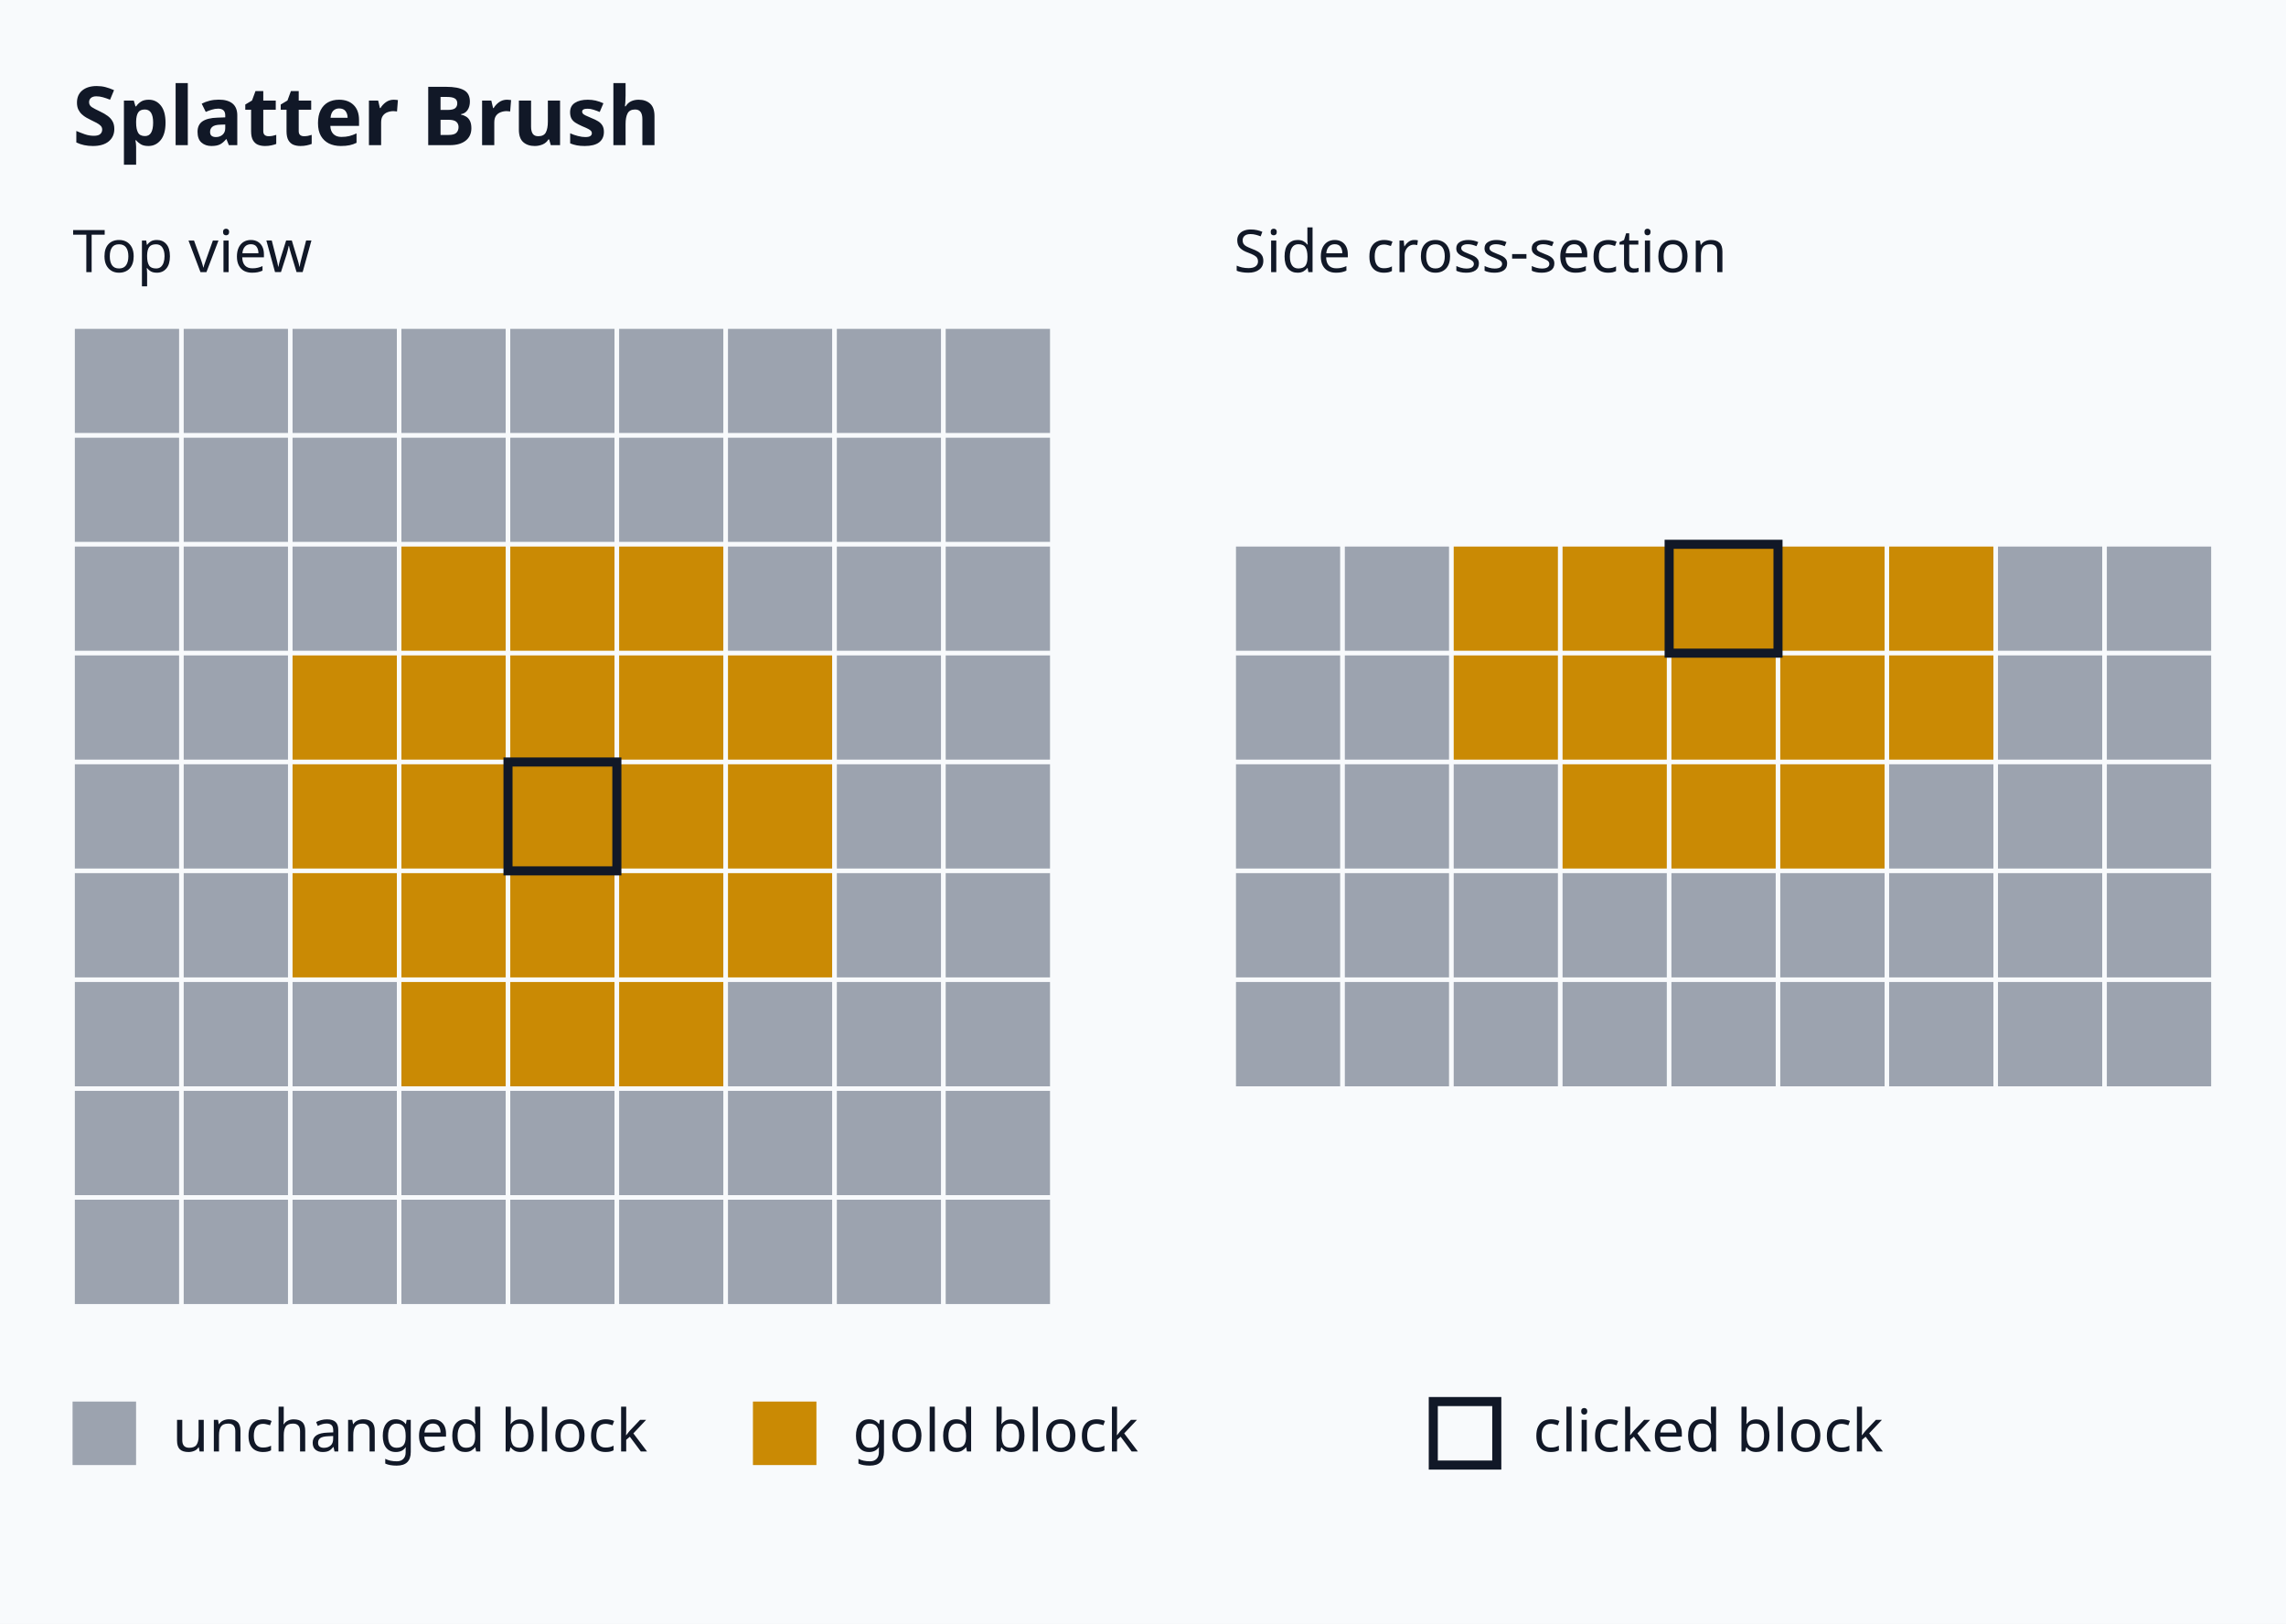
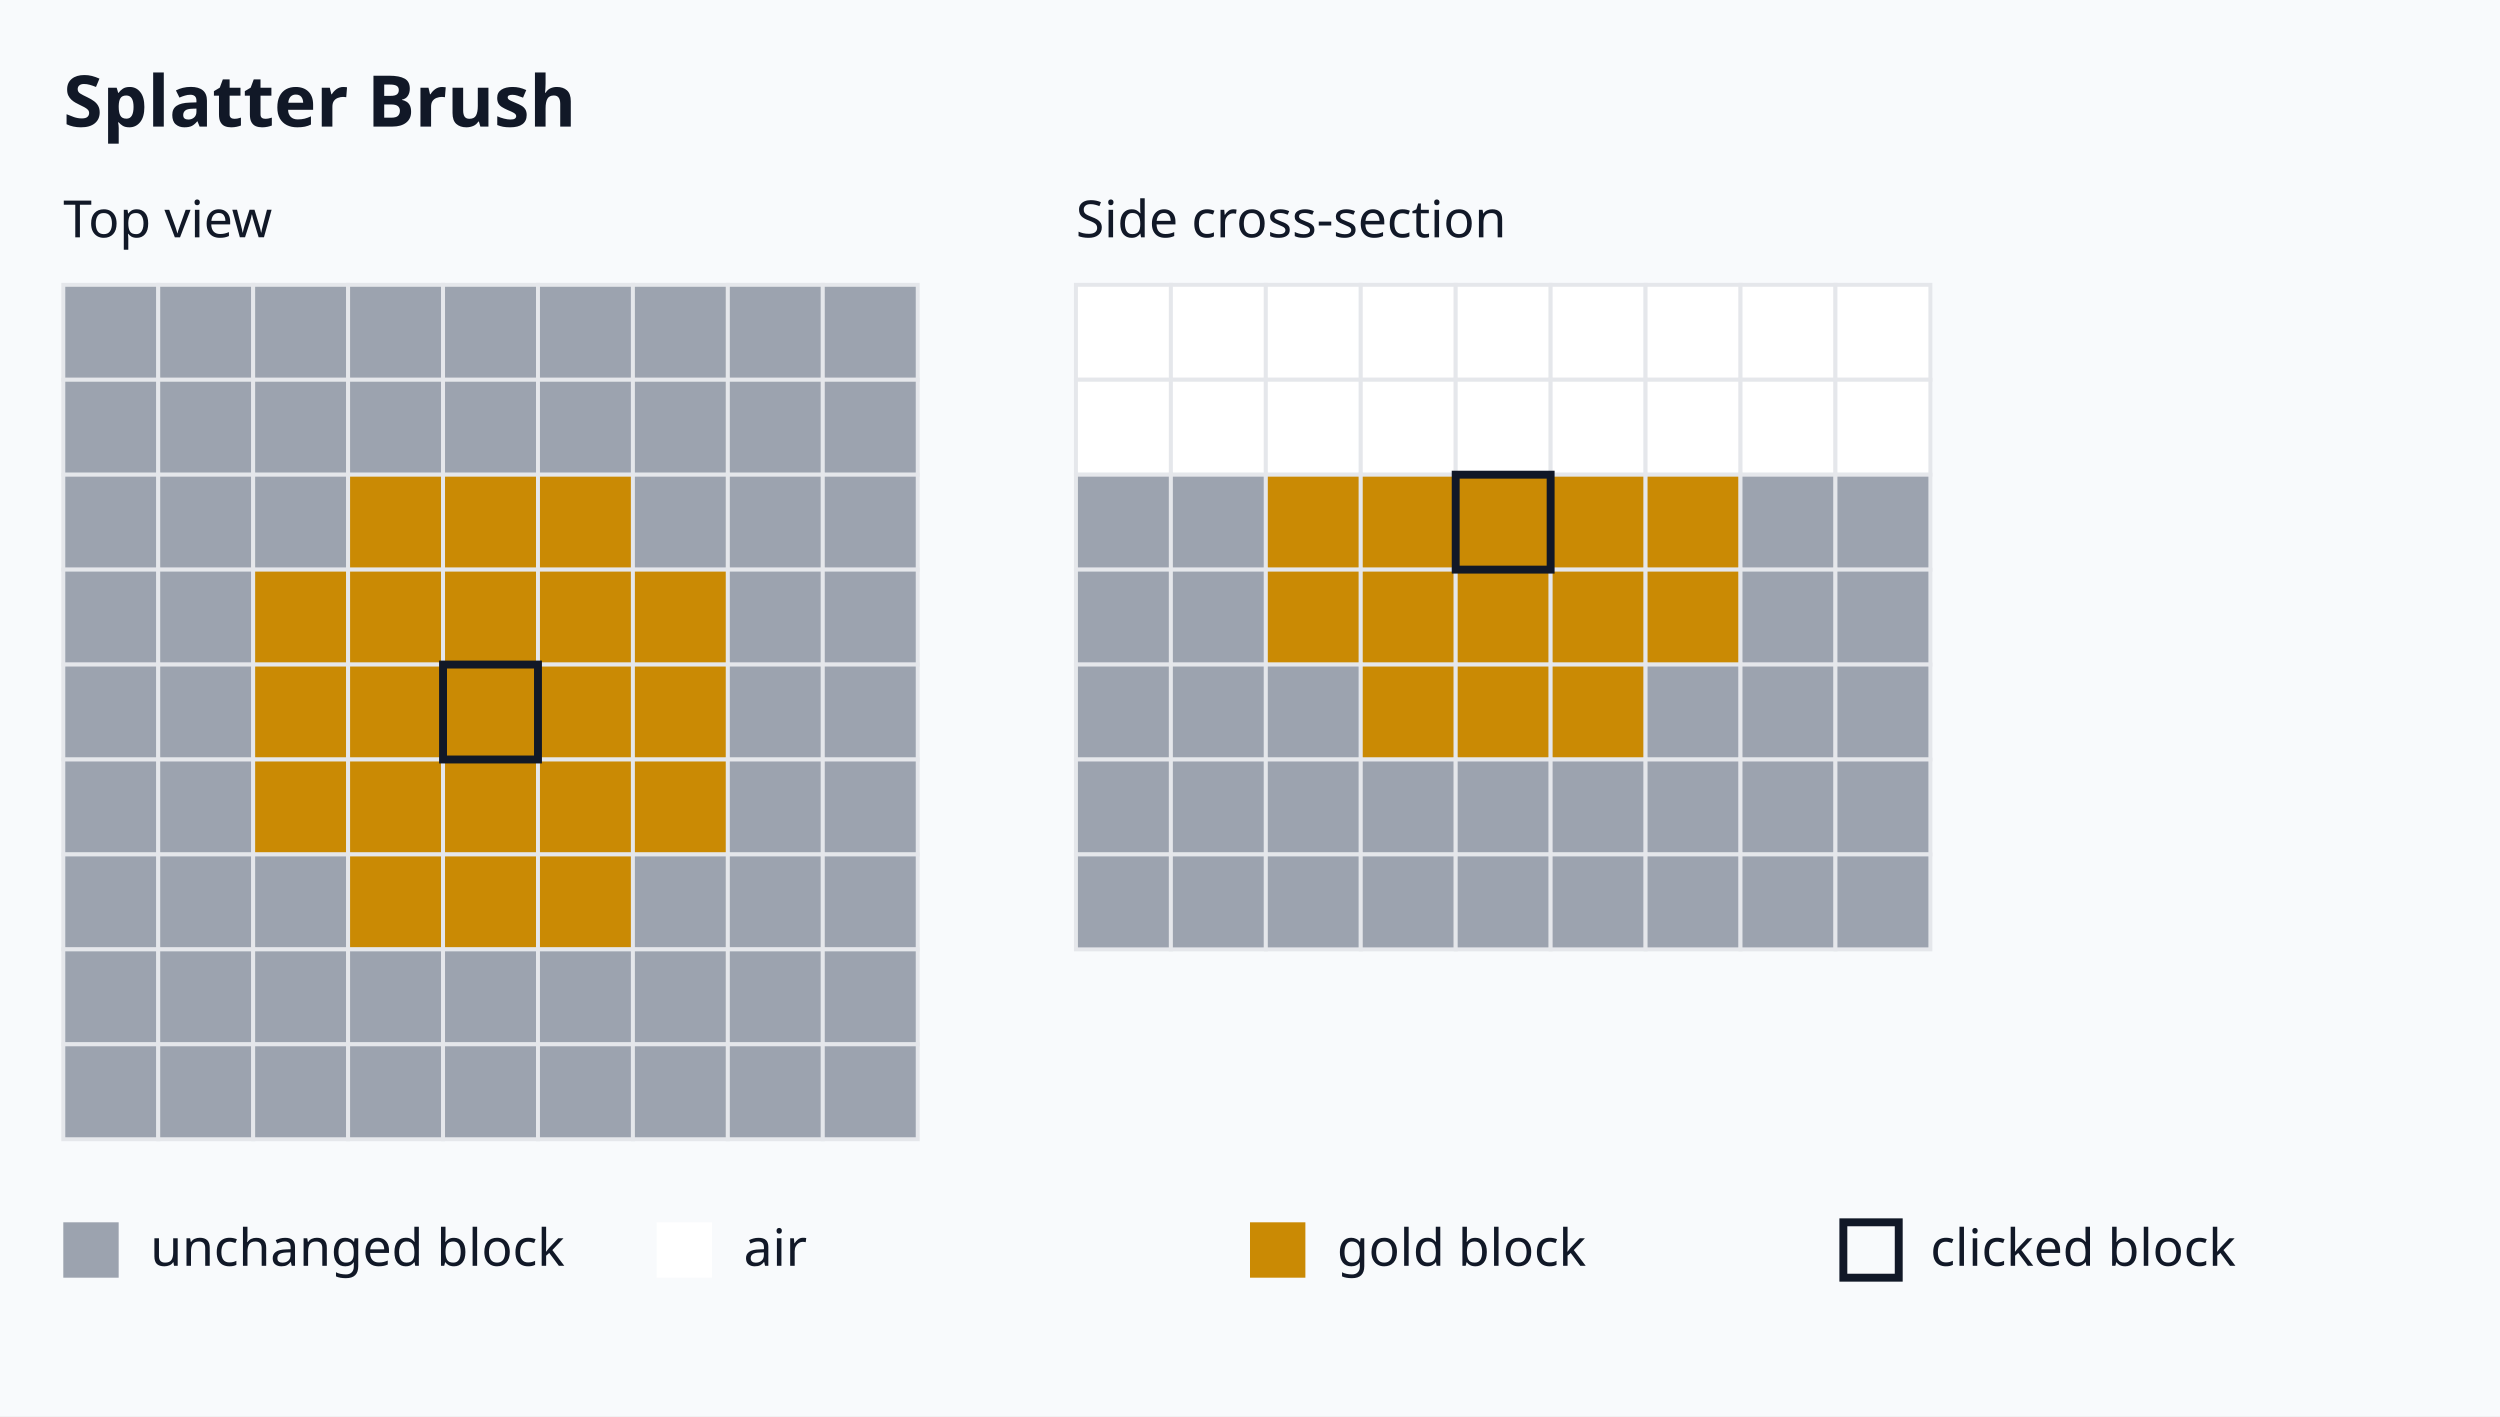
- <svg xmlns="http://www.w3.org/2000/svg" width="504" height="358" viewBox="0 0 504 358">
-   <rect x="0" y="0" width="504" height="358" fill="#f8fafc" stroke="none" stroke-width="0" />
+ <svg xmlns="http://www.w3.org/2000/svg" width="632" height="358" viewBox="0 0 632 358">
+   <rect x="0" y="0" width="632" height="358" fill="#f8fafc" stroke="none" stroke-width="0" />
  <text x="16" y="32" font-family="sans-serif" font-size="18" font-weight="bold" fill="#111827">Splatter Brush</text>
  <text x="16" y="60" font-family="sans-serif" font-size="13" font-weight="normal" fill="#111827">Top view</text>
  <text x="272" y="60" font-family="sans-serif" font-size="13" font-weight="normal" fill="#111827">Side cross-section</text>
-   <rect x="16" y="72" width="24" height="24" fill="#9ca3af" stroke="#f8fafc" stroke-width="1" />
-   <rect x="40" y="72" width="24" height="24" fill="#9ca3af" stroke="#f8fafc" stroke-width="1" />
-   <rect x="64" y="72" width="24" height="24" fill="#9ca3af" stroke="#f8fafc" stroke-width="1" />
-   <rect x="88" y="72" width="24" height="24" fill="#9ca3af" stroke="#f8fafc" stroke-width="1" />
-   <rect x="112" y="72" width="24" height="24" fill="#9ca3af" stroke="#f8fafc" stroke-width="1" />
-   <rect x="136" y="72" width="24" height="24" fill="#9ca3af" stroke="#f8fafc" stroke-width="1" />
-   <rect x="160" y="72" width="24" height="24" fill="#9ca3af" stroke="#f8fafc" stroke-width="1" />
-   <rect x="184" y="72" width="24" height="24" fill="#9ca3af" stroke="#f8fafc" stroke-width="1" />
-   <rect x="208" y="72" width="24" height="24" fill="#9ca3af" stroke="#f8fafc" stroke-width="1" />
-   <rect x="16" y="96" width="24" height="24" fill="#9ca3af" stroke="#f8fafc" stroke-width="1" />
-   <rect x="40" y="96" width="24" height="24" fill="#9ca3af" stroke="#f8fafc" stroke-width="1" />
-   <rect x="64" y="96" width="24" height="24" fill="#9ca3af" stroke="#f8fafc" stroke-width="1" />
-   <rect x="88" y="96" width="24" height="24" fill="#9ca3af" stroke="#f8fafc" stroke-width="1" />
-   <rect x="112" y="96" width="24" height="24" fill="#9ca3af" stroke="#f8fafc" stroke-width="1" />
-   <rect x="136" y="96" width="24" height="24" fill="#9ca3af" stroke="#f8fafc" stroke-width="1" />
-   <rect x="160" y="96" width="24" height="24" fill="#9ca3af" stroke="#f8fafc" stroke-width="1" />
-   <rect x="184" y="96" width="24" height="24" fill="#9ca3af" stroke="#f8fafc" stroke-width="1" />
-   <rect x="208" y="96" width="24" height="24" fill="#9ca3af" stroke="#f8fafc" stroke-width="1" />
-   <rect x="16" y="120" width="24" height="24" fill="#9ca3af" stroke="#f8fafc" stroke-width="1" />
-   <rect x="40" y="120" width="24" height="24" fill="#9ca3af" stroke="#f8fafc" stroke-width="1" />
-   <rect x="64" y="120" width="24" height="24" fill="#9ca3af" stroke="#f8fafc" stroke-width="1" />
-   <rect x="88" y="120" width="24" height="24" fill="#ca8a04" stroke="#f8fafc" stroke-width="1" />
-   <rect x="112" y="120" width="24" height="24" fill="#ca8a04" stroke="#f8fafc" stroke-width="1" />
-   <rect x="136" y="120" width="24" height="24" fill="#ca8a04" stroke="#f8fafc" stroke-width="1" />
-   <rect x="160" y="120" width="24" height="24" fill="#9ca3af" stroke="#f8fafc" stroke-width="1" />
-   <rect x="184" y="120" width="24" height="24" fill="#9ca3af" stroke="#f8fafc" stroke-width="1" />
-   <rect x="208" y="120" width="24" height="24" fill="#9ca3af" stroke="#f8fafc" stroke-width="1" />
-   <rect x="16" y="144" width="24" height="24" fill="#9ca3af" stroke="#f8fafc" stroke-width="1" />
-   <rect x="40" y="144" width="24" height="24" fill="#9ca3af" stroke="#f8fafc" stroke-width="1" />
-   <rect x="64" y="144" width="24" height="24" fill="#ca8a04" stroke="#f8fafc" stroke-width="1" />
-   <rect x="88" y="144" width="24" height="24" fill="#ca8a04" stroke="#f8fafc" stroke-width="1" />
-   <rect x="112" y="144" width="24" height="24" fill="#ca8a04" stroke="#f8fafc" stroke-width="1" />
-   <rect x="136" y="144" width="24" height="24" fill="#ca8a04" stroke="#f8fafc" stroke-width="1" />
-   <rect x="160" y="144" width="24" height="24" fill="#ca8a04" stroke="#f8fafc" stroke-width="1" />
-   <rect x="184" y="144" width="24" height="24" fill="#9ca3af" stroke="#f8fafc" stroke-width="1" />
-   <rect x="208" y="144" width="24" height="24" fill="#9ca3af" stroke="#f8fafc" stroke-width="1" />
-   <rect x="16" y="168" width="24" height="24" fill="#9ca3af" stroke="#f8fafc" stroke-width="1" />
-   <rect x="40" y="168" width="24" height="24" fill="#9ca3af" stroke="#f8fafc" stroke-width="1" />
-   <rect x="64" y="168" width="24" height="24" fill="#ca8a04" stroke="#f8fafc" stroke-width="1" />
-   <rect x="88" y="168" width="24" height="24" fill="#ca8a04" stroke="#f8fafc" stroke-width="1" />
-   <rect x="112" y="168" width="24" height="24" fill="#ca8a04" stroke="#f8fafc" stroke-width="1" />
-   <rect x="136" y="168" width="24" height="24" fill="#ca8a04" stroke="#f8fafc" stroke-width="1" />
-   <rect x="160" y="168" width="24" height="24" fill="#ca8a04" stroke="#f8fafc" stroke-width="1" />
-   <rect x="184" y="168" width="24" height="24" fill="#9ca3af" stroke="#f8fafc" stroke-width="1" />
-   <rect x="208" y="168" width="24" height="24" fill="#9ca3af" stroke="#f8fafc" stroke-width="1" />
-   <rect x="16" y="192" width="24" height="24" fill="#9ca3af" stroke="#f8fafc" stroke-width="1" />
-   <rect x="40" y="192" width="24" height="24" fill="#9ca3af" stroke="#f8fafc" stroke-width="1" />
-   <rect x="64" y="192" width="24" height="24" fill="#ca8a04" stroke="#f8fafc" stroke-width="1" />
-   <rect x="88" y="192" width="24" height="24" fill="#ca8a04" stroke="#f8fafc" stroke-width="1" />
-   <rect x="112" y="192" width="24" height="24" fill="#ca8a04" stroke="#f8fafc" stroke-width="1" />
-   <rect x="136" y="192" width="24" height="24" fill="#ca8a04" stroke="#f8fafc" stroke-width="1" />
-   <rect x="160" y="192" width="24" height="24" fill="#ca8a04" stroke="#f8fafc" stroke-width="1" />
-   <rect x="184" y="192" width="24" height="24" fill="#9ca3af" stroke="#f8fafc" stroke-width="1" />
-   <rect x="208" y="192" width="24" height="24" fill="#9ca3af" stroke="#f8fafc" stroke-width="1" />
-   <rect x="16" y="216" width="24" height="24" fill="#9ca3af" stroke="#f8fafc" stroke-width="1" />
-   <rect x="40" y="216" width="24" height="24" fill="#9ca3af" stroke="#f8fafc" stroke-width="1" />
-   <rect x="64" y="216" width="24" height="24" fill="#9ca3af" stroke="#f8fafc" stroke-width="1" />
-   <rect x="88" y="216" width="24" height="24" fill="#ca8a04" stroke="#f8fafc" stroke-width="1" />
-   <rect x="112" y="216" width="24" height="24" fill="#ca8a04" stroke="#f8fafc" stroke-width="1" />
-   <rect x="136" y="216" width="24" height="24" fill="#ca8a04" stroke="#f8fafc" stroke-width="1" />
-   <rect x="160" y="216" width="24" height="24" fill="#9ca3af" stroke="#f8fafc" stroke-width="1" />
-   <rect x="184" y="216" width="24" height="24" fill="#9ca3af" stroke="#f8fafc" stroke-width="1" />
-   <rect x="208" y="216" width="24" height="24" fill="#9ca3af" stroke="#f8fafc" stroke-width="1" />
-   <rect x="16" y="240" width="24" height="24" fill="#9ca3af" stroke="#f8fafc" stroke-width="1" />
-   <rect x="40" y="240" width="24" height="24" fill="#9ca3af" stroke="#f8fafc" stroke-width="1" />
-   <rect x="64" y="240" width="24" height="24" fill="#9ca3af" stroke="#f8fafc" stroke-width="1" />
-   <rect x="88" y="240" width="24" height="24" fill="#9ca3af" stroke="#f8fafc" stroke-width="1" />
-   <rect x="112" y="240" width="24" height="24" fill="#9ca3af" stroke="#f8fafc" stroke-width="1" />
-   <rect x="136" y="240" width="24" height="24" fill="#9ca3af" stroke="#f8fafc" stroke-width="1" />
-   <rect x="160" y="240" width="24" height="24" fill="#9ca3af" stroke="#f8fafc" stroke-width="1" />
-   <rect x="184" y="240" width="24" height="24" fill="#9ca3af" stroke="#f8fafc" stroke-width="1" />
-   <rect x="208" y="240" width="24" height="24" fill="#9ca3af" stroke="#f8fafc" stroke-width="1" />
-   <rect x="16" y="264" width="24" height="24" fill="#9ca3af" stroke="#f8fafc" stroke-width="1" />
-   <rect x="40" y="264" width="24" height="24" fill="#9ca3af" stroke="#f8fafc" stroke-width="1" />
-   <rect x="64" y="264" width="24" height="24" fill="#9ca3af" stroke="#f8fafc" stroke-width="1" />
-   <rect x="88" y="264" width="24" height="24" fill="#9ca3af" stroke="#f8fafc" stroke-width="1" />
-   <rect x="112" y="264" width="24" height="24" fill="#9ca3af" stroke="#f8fafc" stroke-width="1" />
-   <rect x="136" y="264" width="24" height="24" fill="#9ca3af" stroke="#f8fafc" stroke-width="1" />
-   <rect x="160" y="264" width="24" height="24" fill="#9ca3af" stroke="#f8fafc" stroke-width="1" />
-   <rect x="184" y="264" width="24" height="24" fill="#9ca3af" stroke="#f8fafc" stroke-width="1" />
-   <rect x="208" y="264" width="24" height="24" fill="#9ca3af" stroke="#f8fafc" stroke-width="1" />
+   <rect x="16" y="72" width="24" height="24" fill="#9ca3af" stroke="#e5e7eb" stroke-width="1" />
+   <rect x="40" y="72" width="24" height="24" fill="#9ca3af" stroke="#e5e7eb" stroke-width="1" />
+   <rect x="64" y="72" width="24" height="24" fill="#9ca3af" stroke="#e5e7eb" stroke-width="1" />
+   <rect x="88" y="72" width="24" height="24" fill="#9ca3af" stroke="#e5e7eb" stroke-width="1" />
+   <rect x="112" y="72" width="24" height="24" fill="#9ca3af" stroke="#e5e7eb" stroke-width="1" />
+   <rect x="136" y="72" width="24" height="24" fill="#9ca3af" stroke="#e5e7eb" stroke-width="1" />
+   <rect x="160" y="72" width="24" height="24" fill="#9ca3af" stroke="#e5e7eb" stroke-width="1" />
+   <rect x="184" y="72" width="24" height="24" fill="#9ca3af" stroke="#e5e7eb" stroke-width="1" />
+   <rect x="208" y="72" width="24" height="24" fill="#9ca3af" stroke="#e5e7eb" stroke-width="1" />
+   <rect x="16" y="96" width="24" height="24" fill="#9ca3af" stroke="#e5e7eb" stroke-width="1" />
+   <rect x="40" y="96" width="24" height="24" fill="#9ca3af" stroke="#e5e7eb" stroke-width="1" />
+   <rect x="64" y="96" width="24" height="24" fill="#9ca3af" stroke="#e5e7eb" stroke-width="1" />
+   <rect x="88" y="96" width="24" height="24" fill="#9ca3af" stroke="#e5e7eb" stroke-width="1" />
+   <rect x="112" y="96" width="24" height="24" fill="#9ca3af" stroke="#e5e7eb" stroke-width="1" />
+   <rect x="136" y="96" width="24" height="24" fill="#9ca3af" stroke="#e5e7eb" stroke-width="1" />
+   <rect x="160" y="96" width="24" height="24" fill="#9ca3af" stroke="#e5e7eb" stroke-width="1" />
+   <rect x="184" y="96" width="24" height="24" fill="#9ca3af" stroke="#e5e7eb" stroke-width="1" />
+   <rect x="208" y="96" width="24" height="24" fill="#9ca3af" stroke="#e5e7eb" stroke-width="1" />
+   <rect x="16" y="120" width="24" height="24" fill="#9ca3af" stroke="#e5e7eb" stroke-width="1" />
+   <rect x="40" y="120" width="24" height="24" fill="#9ca3af" stroke="#e5e7eb" stroke-width="1" />
+   <rect x="64" y="120" width="24" height="24" fill="#9ca3af" stroke="#e5e7eb" stroke-width="1" />
+   <rect x="88" y="120" width="24" height="24" fill="#ca8a04" stroke="#e5e7eb" stroke-width="1" />
+   <rect x="112" y="120" width="24" height="24" fill="#ca8a04" stroke="#e5e7eb" stroke-width="1" />
+   <rect x="136" y="120" width="24" height="24" fill="#ca8a04" stroke="#e5e7eb" stroke-width="1" />
+   <rect x="160" y="120" width="24" height="24" fill="#9ca3af" stroke="#e5e7eb" stroke-width="1" />
+   <rect x="184" y="120" width="24" height="24" fill="#9ca3af" stroke="#e5e7eb" stroke-width="1" />
+   <rect x="208" y="120" width="24" height="24" fill="#9ca3af" stroke="#e5e7eb" stroke-width="1" />
+   <rect x="16" y="144" width="24" height="24" fill="#9ca3af" stroke="#e5e7eb" stroke-width="1" />
+   <rect x="40" y="144" width="24" height="24" fill="#9ca3af" stroke="#e5e7eb" stroke-width="1" />
+   <rect x="64" y="144" width="24" height="24" fill="#ca8a04" stroke="#e5e7eb" stroke-width="1" />
+   <rect x="88" y="144" width="24" height="24" fill="#ca8a04" stroke="#e5e7eb" stroke-width="1" />
+   <rect x="112" y="144" width="24" height="24" fill="#ca8a04" stroke="#e5e7eb" stroke-width="1" />
+   <rect x="136" y="144" width="24" height="24" fill="#ca8a04" stroke="#e5e7eb" stroke-width="1" />
+   <rect x="160" y="144" width="24" height="24" fill="#ca8a04" stroke="#e5e7eb" stroke-width="1" />
+   <rect x="184" y="144" width="24" height="24" fill="#9ca3af" stroke="#e5e7eb" stroke-width="1" />
+   <rect x="208" y="144" width="24" height="24" fill="#9ca3af" stroke="#e5e7eb" stroke-width="1" />
+   <rect x="16" y="168" width="24" height="24" fill="#9ca3af" stroke="#e5e7eb" stroke-width="1" />
+   <rect x="40" y="168" width="24" height="24" fill="#9ca3af" stroke="#e5e7eb" stroke-width="1" />
+   <rect x="64" y="168" width="24" height="24" fill="#ca8a04" stroke="#e5e7eb" stroke-width="1" />
+   <rect x="88" y="168" width="24" height="24" fill="#ca8a04" stroke="#e5e7eb" stroke-width="1" />
+   <rect x="112" y="168" width="24" height="24" fill="#ca8a04" stroke="#e5e7eb" stroke-width="1" />
+   <rect x="136" y="168" width="24" height="24" fill="#ca8a04" stroke="#e5e7eb" stroke-width="1" />
+   <rect x="160" y="168" width="24" height="24" fill="#ca8a04" stroke="#e5e7eb" stroke-width="1" />
+   <rect x="184" y="168" width="24" height="24" fill="#9ca3af" stroke="#e5e7eb" stroke-width="1" />
+   <rect x="208" y="168" width="24" height="24" fill="#9ca3af" stroke="#e5e7eb" stroke-width="1" />
+   <rect x="16" y="192" width="24" height="24" fill="#9ca3af" stroke="#e5e7eb" stroke-width="1" />
+   <rect x="40" y="192" width="24" height="24" fill="#9ca3af" stroke="#e5e7eb" stroke-width="1" />
+   <rect x="64" y="192" width="24" height="24" fill="#ca8a04" stroke="#e5e7eb" stroke-width="1" />
+   <rect x="88" y="192" width="24" height="24" fill="#ca8a04" stroke="#e5e7eb" stroke-width="1" />
+   <rect x="112" y="192" width="24" height="24" fill="#ca8a04" stroke="#e5e7eb" stroke-width="1" />
+   <rect x="136" y="192" width="24" height="24" fill="#ca8a04" stroke="#e5e7eb" stroke-width="1" />
+   <rect x="160" y="192" width="24" height="24" fill="#ca8a04" stroke="#e5e7eb" stroke-width="1" />
+   <rect x="184" y="192" width="24" height="24" fill="#9ca3af" stroke="#e5e7eb" stroke-width="1" />
+   <rect x="208" y="192" width="24" height="24" fill="#9ca3af" stroke="#e5e7eb" stroke-width="1" />
+   <rect x="16" y="216" width="24" height="24" fill="#9ca3af" stroke="#e5e7eb" stroke-width="1" />
+   <rect x="40" y="216" width="24" height="24" fill="#9ca3af" stroke="#e5e7eb" stroke-width="1" />
+   <rect x="64" y="216" width="24" height="24" fill="#9ca3af" stroke="#e5e7eb" stroke-width="1" />
+   <rect x="88" y="216" width="24" height="24" fill="#ca8a04" stroke="#e5e7eb" stroke-width="1" />
+   <rect x="112" y="216" width="24" height="24" fill="#ca8a04" stroke="#e5e7eb" stroke-width="1" />
+   <rect x="136" y="216" width="24" height="24" fill="#ca8a04" stroke="#e5e7eb" stroke-width="1" />
+   <rect x="160" y="216" width="24" height="24" fill="#9ca3af" stroke="#e5e7eb" stroke-width="1" />
+   <rect x="184" y="216" width="24" height="24" fill="#9ca3af" stroke="#e5e7eb" stroke-width="1" />
+   <rect x="208" y="216" width="24" height="24" fill="#9ca3af" stroke="#e5e7eb" stroke-width="1" />
+   <rect x="16" y="240" width="24" height="24" fill="#9ca3af" stroke="#e5e7eb" stroke-width="1" />
+   <rect x="40" y="240" width="24" height="24" fill="#9ca3af" stroke="#e5e7eb" stroke-width="1" />
+   <rect x="64" y="240" width="24" height="24" fill="#9ca3af" stroke="#e5e7eb" stroke-width="1" />
+   <rect x="88" y="240" width="24" height="24" fill="#9ca3af" stroke="#e5e7eb" stroke-width="1" />
+   <rect x="112" y="240" width="24" height="24" fill="#9ca3af" stroke="#e5e7eb" stroke-width="1" />
+   <rect x="136" y="240" width="24" height="24" fill="#9ca3af" stroke="#e5e7eb" stroke-width="1" />
+   <rect x="160" y="240" width="24" height="24" fill="#9ca3af" stroke="#e5e7eb" stroke-width="1" />
+   <rect x="184" y="240" width="24" height="24" fill="#9ca3af" stroke="#e5e7eb" stroke-width="1" />
+   <rect x="208" y="240" width="24" height="24" fill="#9ca3af" stroke="#e5e7eb" stroke-width="1" />
+   <rect x="16" y="264" width="24" height="24" fill="#9ca3af" stroke="#e5e7eb" stroke-width="1" />
+   <rect x="40" y="264" width="24" height="24" fill="#9ca3af" stroke="#e5e7eb" stroke-width="1" />
+   <rect x="64" y="264" width="24" height="24" fill="#9ca3af" stroke="#e5e7eb" stroke-width="1" />
+   <rect x="88" y="264" width="24" height="24" fill="#9ca3af" stroke="#e5e7eb" stroke-width="1" />
+   <rect x="112" y="264" width="24" height="24" fill="#9ca3af" stroke="#e5e7eb" stroke-width="1" />
+   <rect x="136" y="264" width="24" height="24" fill="#9ca3af" stroke="#e5e7eb" stroke-width="1" />
+   <rect x="160" y="264" width="24" height="24" fill="#9ca3af" stroke="#e5e7eb" stroke-width="1" />
+   <rect x="184" y="264" width="24" height="24" fill="#9ca3af" stroke="#e5e7eb" stroke-width="1" />
+   <rect x="208" y="264" width="24" height="24" fill="#9ca3af" stroke="#e5e7eb" stroke-width="1" />
  <rect x="112" y="168" width="24" height="24" fill="none" stroke="#111827" stroke-width="2" />
-   <rect x="272" y="120" width="24" height="24" fill="#9ca3af" stroke="#f8fafc" stroke-width="1" />
-   <rect x="296" y="120" width="24" height="24" fill="#9ca3af" stroke="#f8fafc" stroke-width="1" />
-   <rect x="320" y="120" width="24" height="24" fill="#ca8a04" stroke="#f8fafc" stroke-width="1" />
-   <rect x="344" y="120" width="24" height="24" fill="#ca8a04" stroke="#f8fafc" stroke-width="1" />
-   <rect x="368" y="120" width="24" height="24" fill="#ca8a04" stroke="#f8fafc" stroke-width="1" />
-   <rect x="392" y="120" width="24" height="24" fill="#ca8a04" stroke="#f8fafc" stroke-width="1" />
-   <rect x="416" y="120" width="24" height="24" fill="#ca8a04" stroke="#f8fafc" stroke-width="1" />
-   <rect x="440" y="120" width="24" height="24" fill="#9ca3af" stroke="#f8fafc" stroke-width="1" />
-   <rect x="464" y="120" width="24" height="24" fill="#9ca3af" stroke="#f8fafc" stroke-width="1" />
-   <rect x="272" y="144" width="24" height="24" fill="#9ca3af" stroke="#f8fafc" stroke-width="1" />
-   <rect x="296" y="144" width="24" height="24" fill="#9ca3af" stroke="#f8fafc" stroke-width="1" />
-   <rect x="320" y="144" width="24" height="24" fill="#ca8a04" stroke="#f8fafc" stroke-width="1" />
-   <rect x="344" y="144" width="24" height="24" fill="#ca8a04" stroke="#f8fafc" stroke-width="1" />
-   <rect x="368" y="144" width="24" height="24" fill="#ca8a04" stroke="#f8fafc" stroke-width="1" />
-   <rect x="392" y="144" width="24" height="24" fill="#ca8a04" stroke="#f8fafc" stroke-width="1" />
-   <rect x="416" y="144" width="24" height="24" fill="#ca8a04" stroke="#f8fafc" stroke-width="1" />
-   <rect x="440" y="144" width="24" height="24" fill="#9ca3af" stroke="#f8fafc" stroke-width="1" />
-   <rect x="464" y="144" width="24" height="24" fill="#9ca3af" stroke="#f8fafc" stroke-width="1" />
-   <rect x="272" y="168" width="24" height="24" fill="#9ca3af" stroke="#f8fafc" stroke-width="1" />
-   <rect x="296" y="168" width="24" height="24" fill="#9ca3af" stroke="#f8fafc" stroke-width="1" />
-   <rect x="320" y="168" width="24" height="24" fill="#9ca3af" stroke="#f8fafc" stroke-width="1" />
-   <rect x="344" y="168" width="24" height="24" fill="#ca8a04" stroke="#f8fafc" stroke-width="1" />
-   <rect x="368" y="168" width="24" height="24" fill="#ca8a04" stroke="#f8fafc" stroke-width="1" />
-   <rect x="392" y="168" width="24" height="24" fill="#ca8a04" stroke="#f8fafc" stroke-width="1" />
-   <rect x="416" y="168" width="24" height="24" fill="#9ca3af" stroke="#f8fafc" stroke-width="1" />
-   <rect x="440" y="168" width="24" height="24" fill="#9ca3af" stroke="#f8fafc" stroke-width="1" />
-   <rect x="464" y="168" width="24" height="24" fill="#9ca3af" stroke="#f8fafc" stroke-width="1" />
-   <rect x="272" y="192" width="24" height="24" fill="#9ca3af" stroke="#f8fafc" stroke-width="1" />
-   <rect x="296" y="192" width="24" height="24" fill="#9ca3af" stroke="#f8fafc" stroke-width="1" />
-   <rect x="320" y="192" width="24" height="24" fill="#9ca3af" stroke="#f8fafc" stroke-width="1" />
-   <rect x="344" y="192" width="24" height="24" fill="#9ca3af" stroke="#f8fafc" stroke-width="1" />
-   <rect x="368" y="192" width="24" height="24" fill="#9ca3af" stroke="#f8fafc" stroke-width="1" />
-   <rect x="392" y="192" width="24" height="24" fill="#9ca3af" stroke="#f8fafc" stroke-width="1" />
-   <rect x="416" y="192" width="24" height="24" fill="#9ca3af" stroke="#f8fafc" stroke-width="1" />
-   <rect x="440" y="192" width="24" height="24" fill="#9ca3af" stroke="#f8fafc" stroke-width="1" />
-   <rect x="464" y="192" width="24" height="24" fill="#9ca3af" stroke="#f8fafc" stroke-width="1" />
-   <rect x="272" y="216" width="24" height="24" fill="#9ca3af" stroke="#f8fafc" stroke-width="1" />
-   <rect x="296" y="216" width="24" height="24" fill="#9ca3af" stroke="#f8fafc" stroke-width="1" />
-   <rect x="320" y="216" width="24" height="24" fill="#9ca3af" stroke="#f8fafc" stroke-width="1" />
-   <rect x="344" y="216" width="24" height="24" fill="#9ca3af" stroke="#f8fafc" stroke-width="1" />
-   <rect x="368" y="216" width="24" height="24" fill="#9ca3af" stroke="#f8fafc" stroke-width="1" />
-   <rect x="392" y="216" width="24" height="24" fill="#9ca3af" stroke="#f8fafc" stroke-width="1" />
-   <rect x="416" y="216" width="24" height="24" fill="#9ca3af" stroke="#f8fafc" stroke-width="1" />
-   <rect x="440" y="216" width="24" height="24" fill="#9ca3af" stroke="#f8fafc" stroke-width="1" />
-   <rect x="464" y="216" width="24" height="24" fill="#9ca3af" stroke="#f8fafc" stroke-width="1" />
+   <rect x="272" y="72" width="24" height="24" fill="#ffffff" stroke="#e5e7eb" stroke-width="1" />
+   <rect x="296" y="72" width="24" height="24" fill="#ffffff" stroke="#e5e7eb" stroke-width="1" />
+   <rect x="320" y="72" width="24" height="24" fill="#ffffff" stroke="#e5e7eb" stroke-width="1" />
+   <rect x="344" y="72" width="24" height="24" fill="#ffffff" stroke="#e5e7eb" stroke-width="1" />
+   <rect x="368" y="72" width="24" height="24" fill="#ffffff" stroke="#e5e7eb" stroke-width="1" />
+   <rect x="392" y="72" width="24" height="24" fill="#ffffff" stroke="#e5e7eb" stroke-width="1" />
+   <rect x="416" y="72" width="24" height="24" fill="#ffffff" stroke="#e5e7eb" stroke-width="1" />
+   <rect x="440" y="72" width="24" height="24" fill="#ffffff" stroke="#e5e7eb" stroke-width="1" />
+   <rect x="464" y="72" width="24" height="24" fill="#ffffff" stroke="#e5e7eb" stroke-width="1" />
+   <rect x="272" y="96" width="24" height="24" fill="#ffffff" stroke="#e5e7eb" stroke-width="1" />
+   <rect x="296" y="96" width="24" height="24" fill="#ffffff" stroke="#e5e7eb" stroke-width="1" />
+   <rect x="320" y="96" width="24" height="24" fill="#ffffff" stroke="#e5e7eb" stroke-width="1" />
+   <rect x="344" y="96" width="24" height="24" fill="#ffffff" stroke="#e5e7eb" stroke-width="1" />
+   <rect x="368" y="96" width="24" height="24" fill="#ffffff" stroke="#e5e7eb" stroke-width="1" />
+   <rect x="392" y="96" width="24" height="24" fill="#ffffff" stroke="#e5e7eb" stroke-width="1" />
+   <rect x="416" y="96" width="24" height="24" fill="#ffffff" stroke="#e5e7eb" stroke-width="1" />
+   <rect x="440" y="96" width="24" height="24" fill="#ffffff" stroke="#e5e7eb" stroke-width="1" />
+   <rect x="464" y="96" width="24" height="24" fill="#ffffff" stroke="#e5e7eb" stroke-width="1" />
+   <rect x="272" y="120" width="24" height="24" fill="#9ca3af" stroke="#e5e7eb" stroke-width="1" />
+   <rect x="296" y="120" width="24" height="24" fill="#9ca3af" stroke="#e5e7eb" stroke-width="1" />
+   <rect x="320" y="120" width="24" height="24" fill="#ca8a04" stroke="#e5e7eb" stroke-width="1" />
+   <rect x="344" y="120" width="24" height="24" fill="#ca8a04" stroke="#e5e7eb" stroke-width="1" />
+   <rect x="368" y="120" width="24" height="24" fill="#ca8a04" stroke="#e5e7eb" stroke-width="1" />
+   <rect x="392" y="120" width="24" height="24" fill="#ca8a04" stroke="#e5e7eb" stroke-width="1" />
+   <rect x="416" y="120" width="24" height="24" fill="#ca8a04" stroke="#e5e7eb" stroke-width="1" />
+   <rect x="440" y="120" width="24" height="24" fill="#9ca3af" stroke="#e5e7eb" stroke-width="1" />
+   <rect x="464" y="120" width="24" height="24" fill="#9ca3af" stroke="#e5e7eb" stroke-width="1" />
+   <rect x="272" y="144" width="24" height="24" fill="#9ca3af" stroke="#e5e7eb" stroke-width="1" />
+   <rect x="296" y="144" width="24" height="24" fill="#9ca3af" stroke="#e5e7eb" stroke-width="1" />
+   <rect x="320" y="144" width="24" height="24" fill="#ca8a04" stroke="#e5e7eb" stroke-width="1" />
+   <rect x="344" y="144" width="24" height="24" fill="#ca8a04" stroke="#e5e7eb" stroke-width="1" />
+   <rect x="368" y="144" width="24" height="24" fill="#ca8a04" stroke="#e5e7eb" stroke-width="1" />
+   <rect x="392" y="144" width="24" height="24" fill="#ca8a04" stroke="#e5e7eb" stroke-width="1" />
+   <rect x="416" y="144" width="24" height="24" fill="#ca8a04" stroke="#e5e7eb" stroke-width="1" />
+   <rect x="440" y="144" width="24" height="24" fill="#9ca3af" stroke="#e5e7eb" stroke-width="1" />
+   <rect x="464" y="144" width="24" height="24" fill="#9ca3af" stroke="#e5e7eb" stroke-width="1" />
+   <rect x="272" y="168" width="24" height="24" fill="#9ca3af" stroke="#e5e7eb" stroke-width="1" />
+   <rect x="296" y="168" width="24" height="24" fill="#9ca3af" stroke="#e5e7eb" stroke-width="1" />
+   <rect x="320" y="168" width="24" height="24" fill="#9ca3af" stroke="#e5e7eb" stroke-width="1" />
+   <rect x="344" y="168" width="24" height="24" fill="#ca8a04" stroke="#e5e7eb" stroke-width="1" />
+   <rect x="368" y="168" width="24" height="24" fill="#ca8a04" stroke="#e5e7eb" stroke-width="1" />
+   <rect x="392" y="168" width="24" height="24" fill="#ca8a04" stroke="#e5e7eb" stroke-width="1" />
+   <rect x="416" y="168" width="24" height="24" fill="#9ca3af" stroke="#e5e7eb" stroke-width="1" />
+   <rect x="440" y="168" width="24" height="24" fill="#9ca3af" stroke="#e5e7eb" stroke-width="1" />
+   <rect x="464" y="168" width="24" height="24" fill="#9ca3af" stroke="#e5e7eb" stroke-width="1" />
+   <rect x="272" y="192" width="24" height="24" fill="#9ca3af" stroke="#e5e7eb" stroke-width="1" />
+   <rect x="296" y="192" width="24" height="24" fill="#9ca3af" stroke="#e5e7eb" stroke-width="1" />
+   <rect x="320" y="192" width="24" height="24" fill="#9ca3af" stroke="#e5e7eb" stroke-width="1" />
+   <rect x="344" y="192" width="24" height="24" fill="#9ca3af" stroke="#e5e7eb" stroke-width="1" />
+   <rect x="368" y="192" width="24" height="24" fill="#9ca3af" stroke="#e5e7eb" stroke-width="1" />
+   <rect x="392" y="192" width="24" height="24" fill="#9ca3af" stroke="#e5e7eb" stroke-width="1" />
+   <rect x="416" y="192" width="24" height="24" fill="#9ca3af" stroke="#e5e7eb" stroke-width="1" />
+   <rect x="440" y="192" width="24" height="24" fill="#9ca3af" stroke="#e5e7eb" stroke-width="1" />
+   <rect x="464" y="192" width="24" height="24" fill="#9ca3af" stroke="#e5e7eb" stroke-width="1" />
+   <rect x="272" y="216" width="24" height="24" fill="#9ca3af" stroke="#e5e7eb" stroke-width="1" />
+   <rect x="296" y="216" width="24" height="24" fill="#9ca3af" stroke="#e5e7eb" stroke-width="1" />
+   <rect x="320" y="216" width="24" height="24" fill="#9ca3af" stroke="#e5e7eb" stroke-width="1" />
+   <rect x="344" y="216" width="24" height="24" fill="#9ca3af" stroke="#e5e7eb" stroke-width="1" />
+   <rect x="368" y="216" width="24" height="24" fill="#9ca3af" stroke="#e5e7eb" stroke-width="1" />
+   <rect x="392" y="216" width="24" height="24" fill="#9ca3af" stroke="#e5e7eb" stroke-width="1" />
+   <rect x="416" y="216" width="24" height="24" fill="#9ca3af" stroke="#e5e7eb" stroke-width="1" />
+   <rect x="440" y="216" width="24" height="24" fill="#9ca3af" stroke="#e5e7eb" stroke-width="1" />
+   <rect x="464" y="216" width="24" height="24" fill="#9ca3af" stroke="#e5e7eb" stroke-width="1" />
  <rect x="368" y="120" width="24" height="24" fill="none" stroke="#111827" stroke-width="2" />
  <rect x="16" y="309" width="14" height="14" fill="#9ca3af" stroke="none" stroke-width="0" />
  <text x="38" y="320" font-family="sans-serif" font-size="13" font-weight="normal" fill="#111827">unchanged block</text>
-   <rect x="166" y="309" width="14" height="14" fill="#ca8a04" stroke="none" stroke-width="0" />
-   <text x="188" y="320" font-family="sans-serif" font-size="13" font-weight="normal" fill="#111827">gold block</text>
-   <rect x="316" y="309" width="14" height="14" fill="#f8fafc" stroke="#111827" stroke-width="2" />
-   <text x="338" y="320" font-family="sans-serif" font-size="13" font-weight="normal" fill="#111827">clicked block</text>
+   <rect x="166" y="309" width="14" height="14" fill="#ffffff" stroke="none" stroke-width="0" />
+   <text x="188" y="320" font-family="sans-serif" font-size="13" font-weight="normal" fill="#111827">air</text>
+   <rect x="316" y="309" width="14" height="14" fill="#ca8a04" stroke="none" stroke-width="0" />
+   <text x="338" y="320" font-family="sans-serif" font-size="13" font-weight="normal" fill="#111827">gold block</text>
+   <rect x="466" y="309" width="14" height="14" fill="#f8fafc" stroke="#111827" stroke-width="2" />
+   <text x="488" y="320" font-family="sans-serif" font-size="13" font-weight="normal" fill="#111827">clicked block</text>
</svg>
